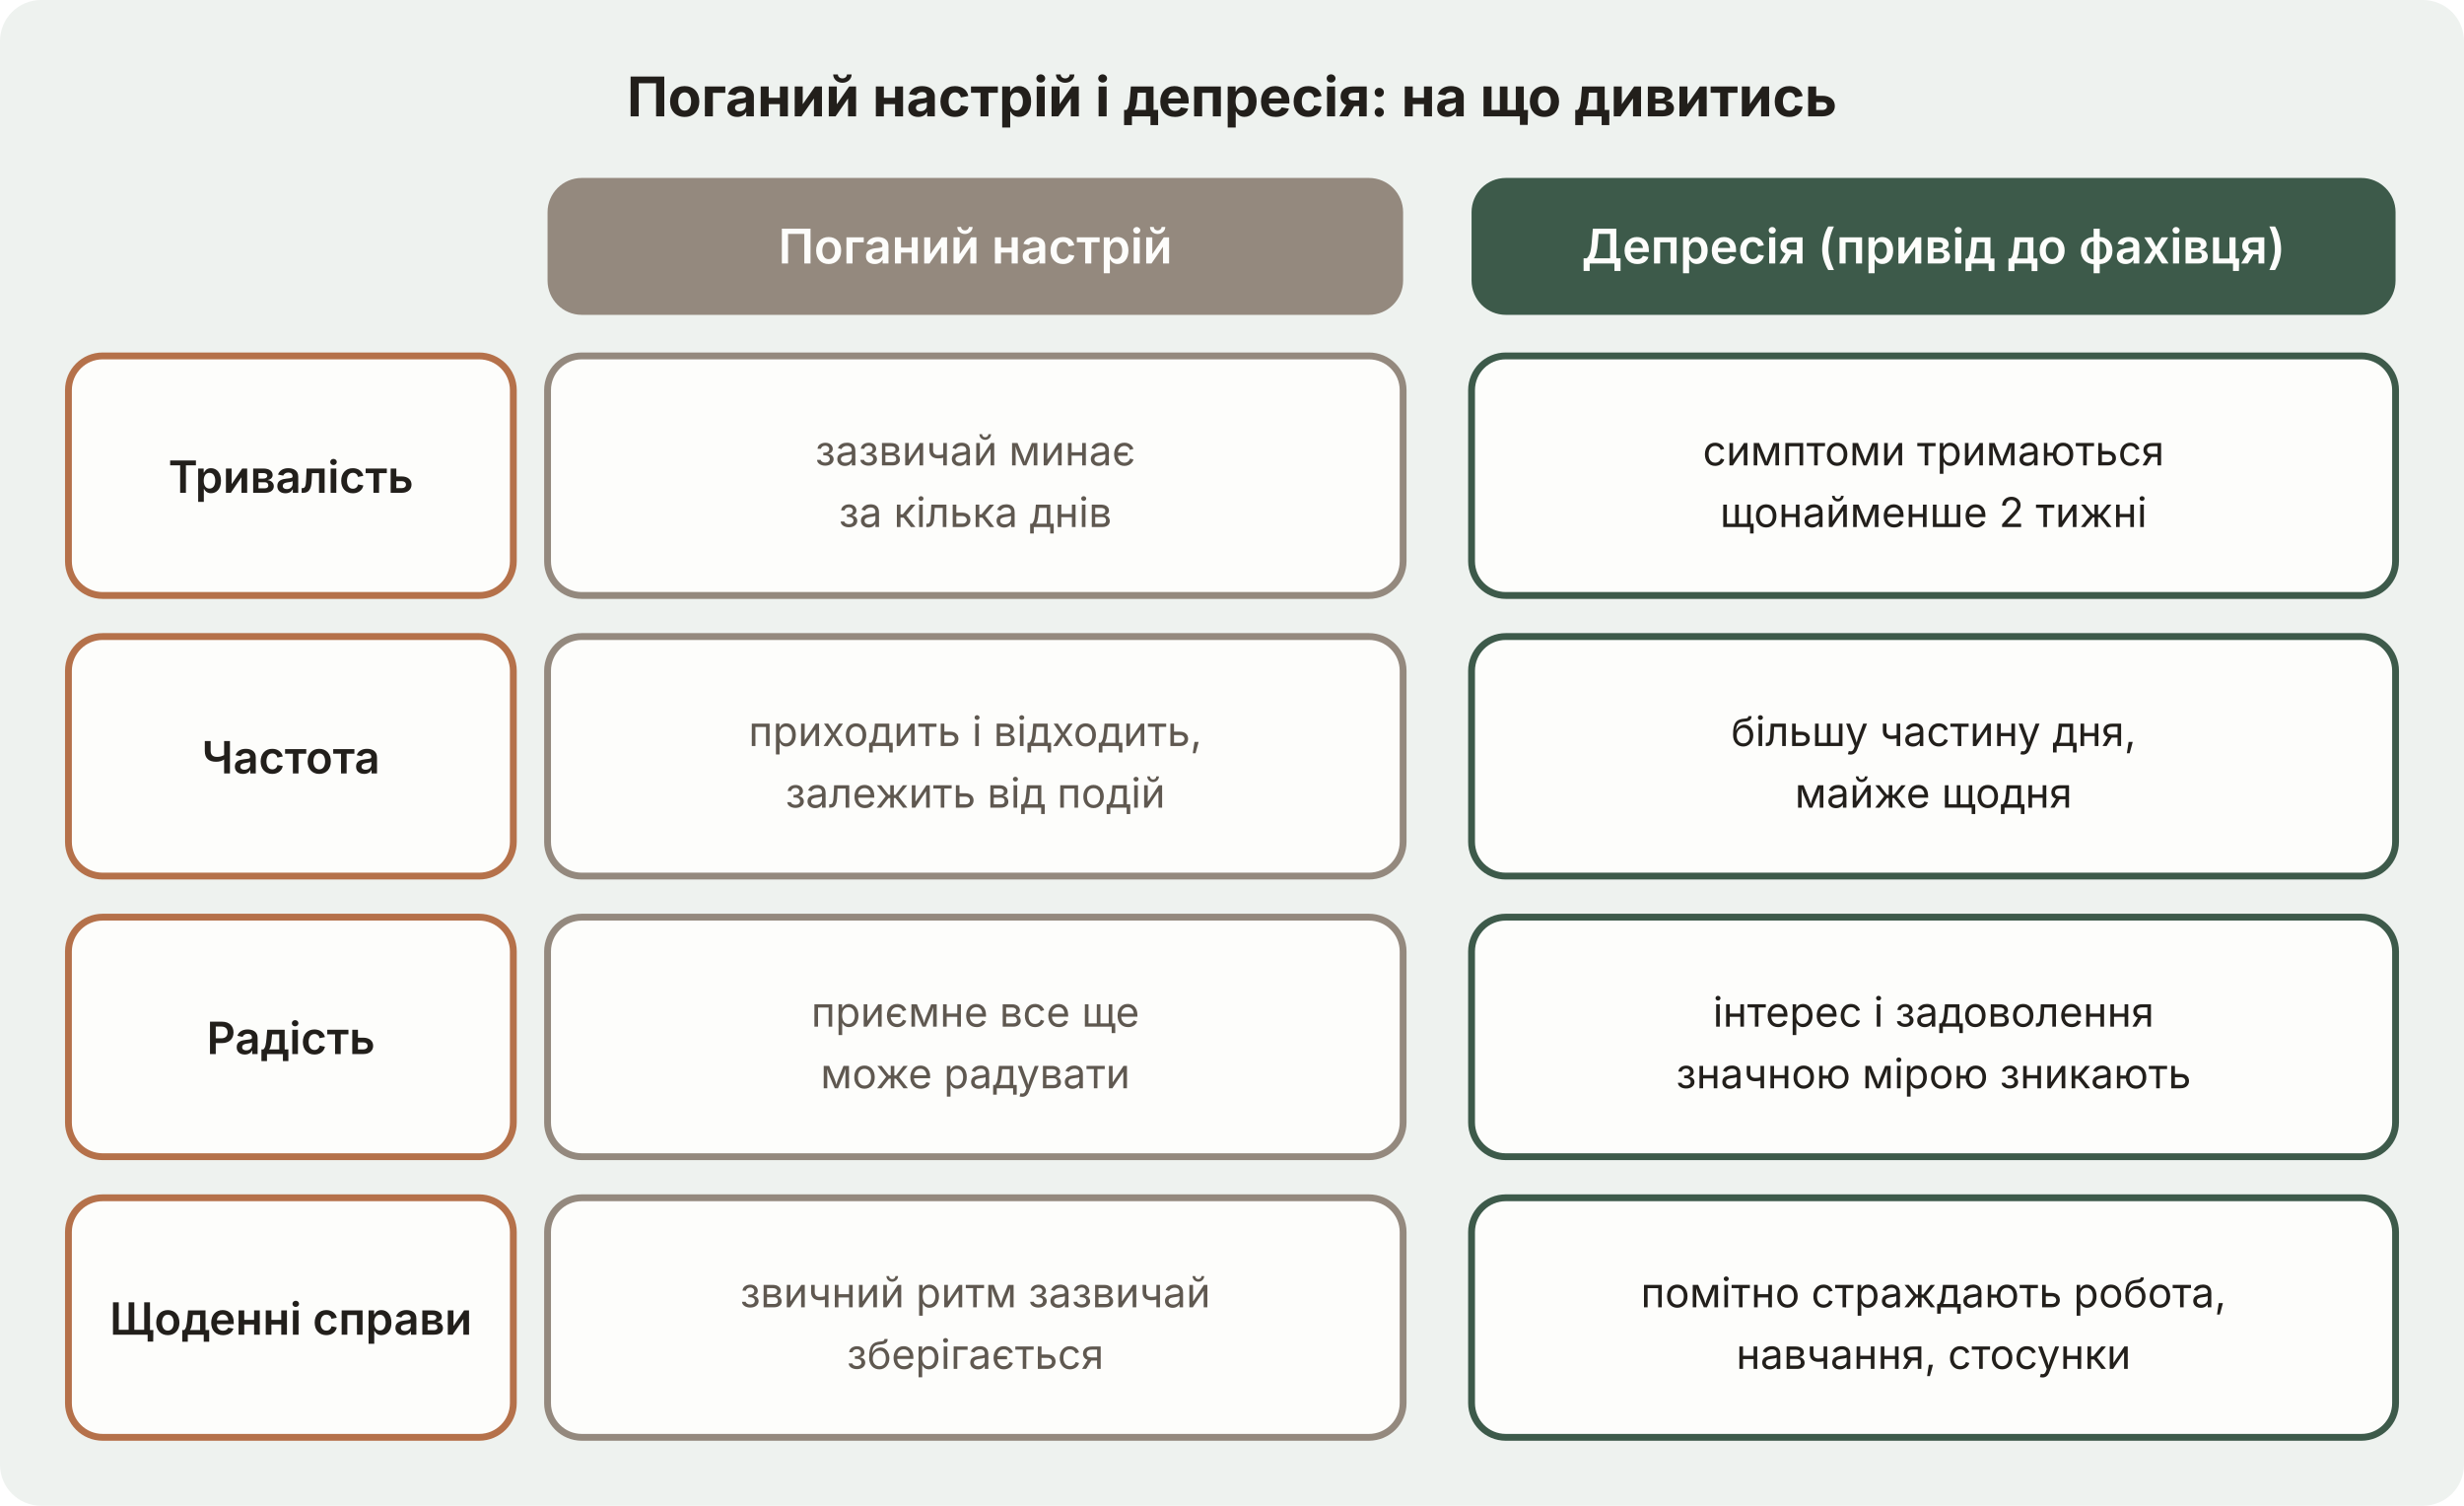
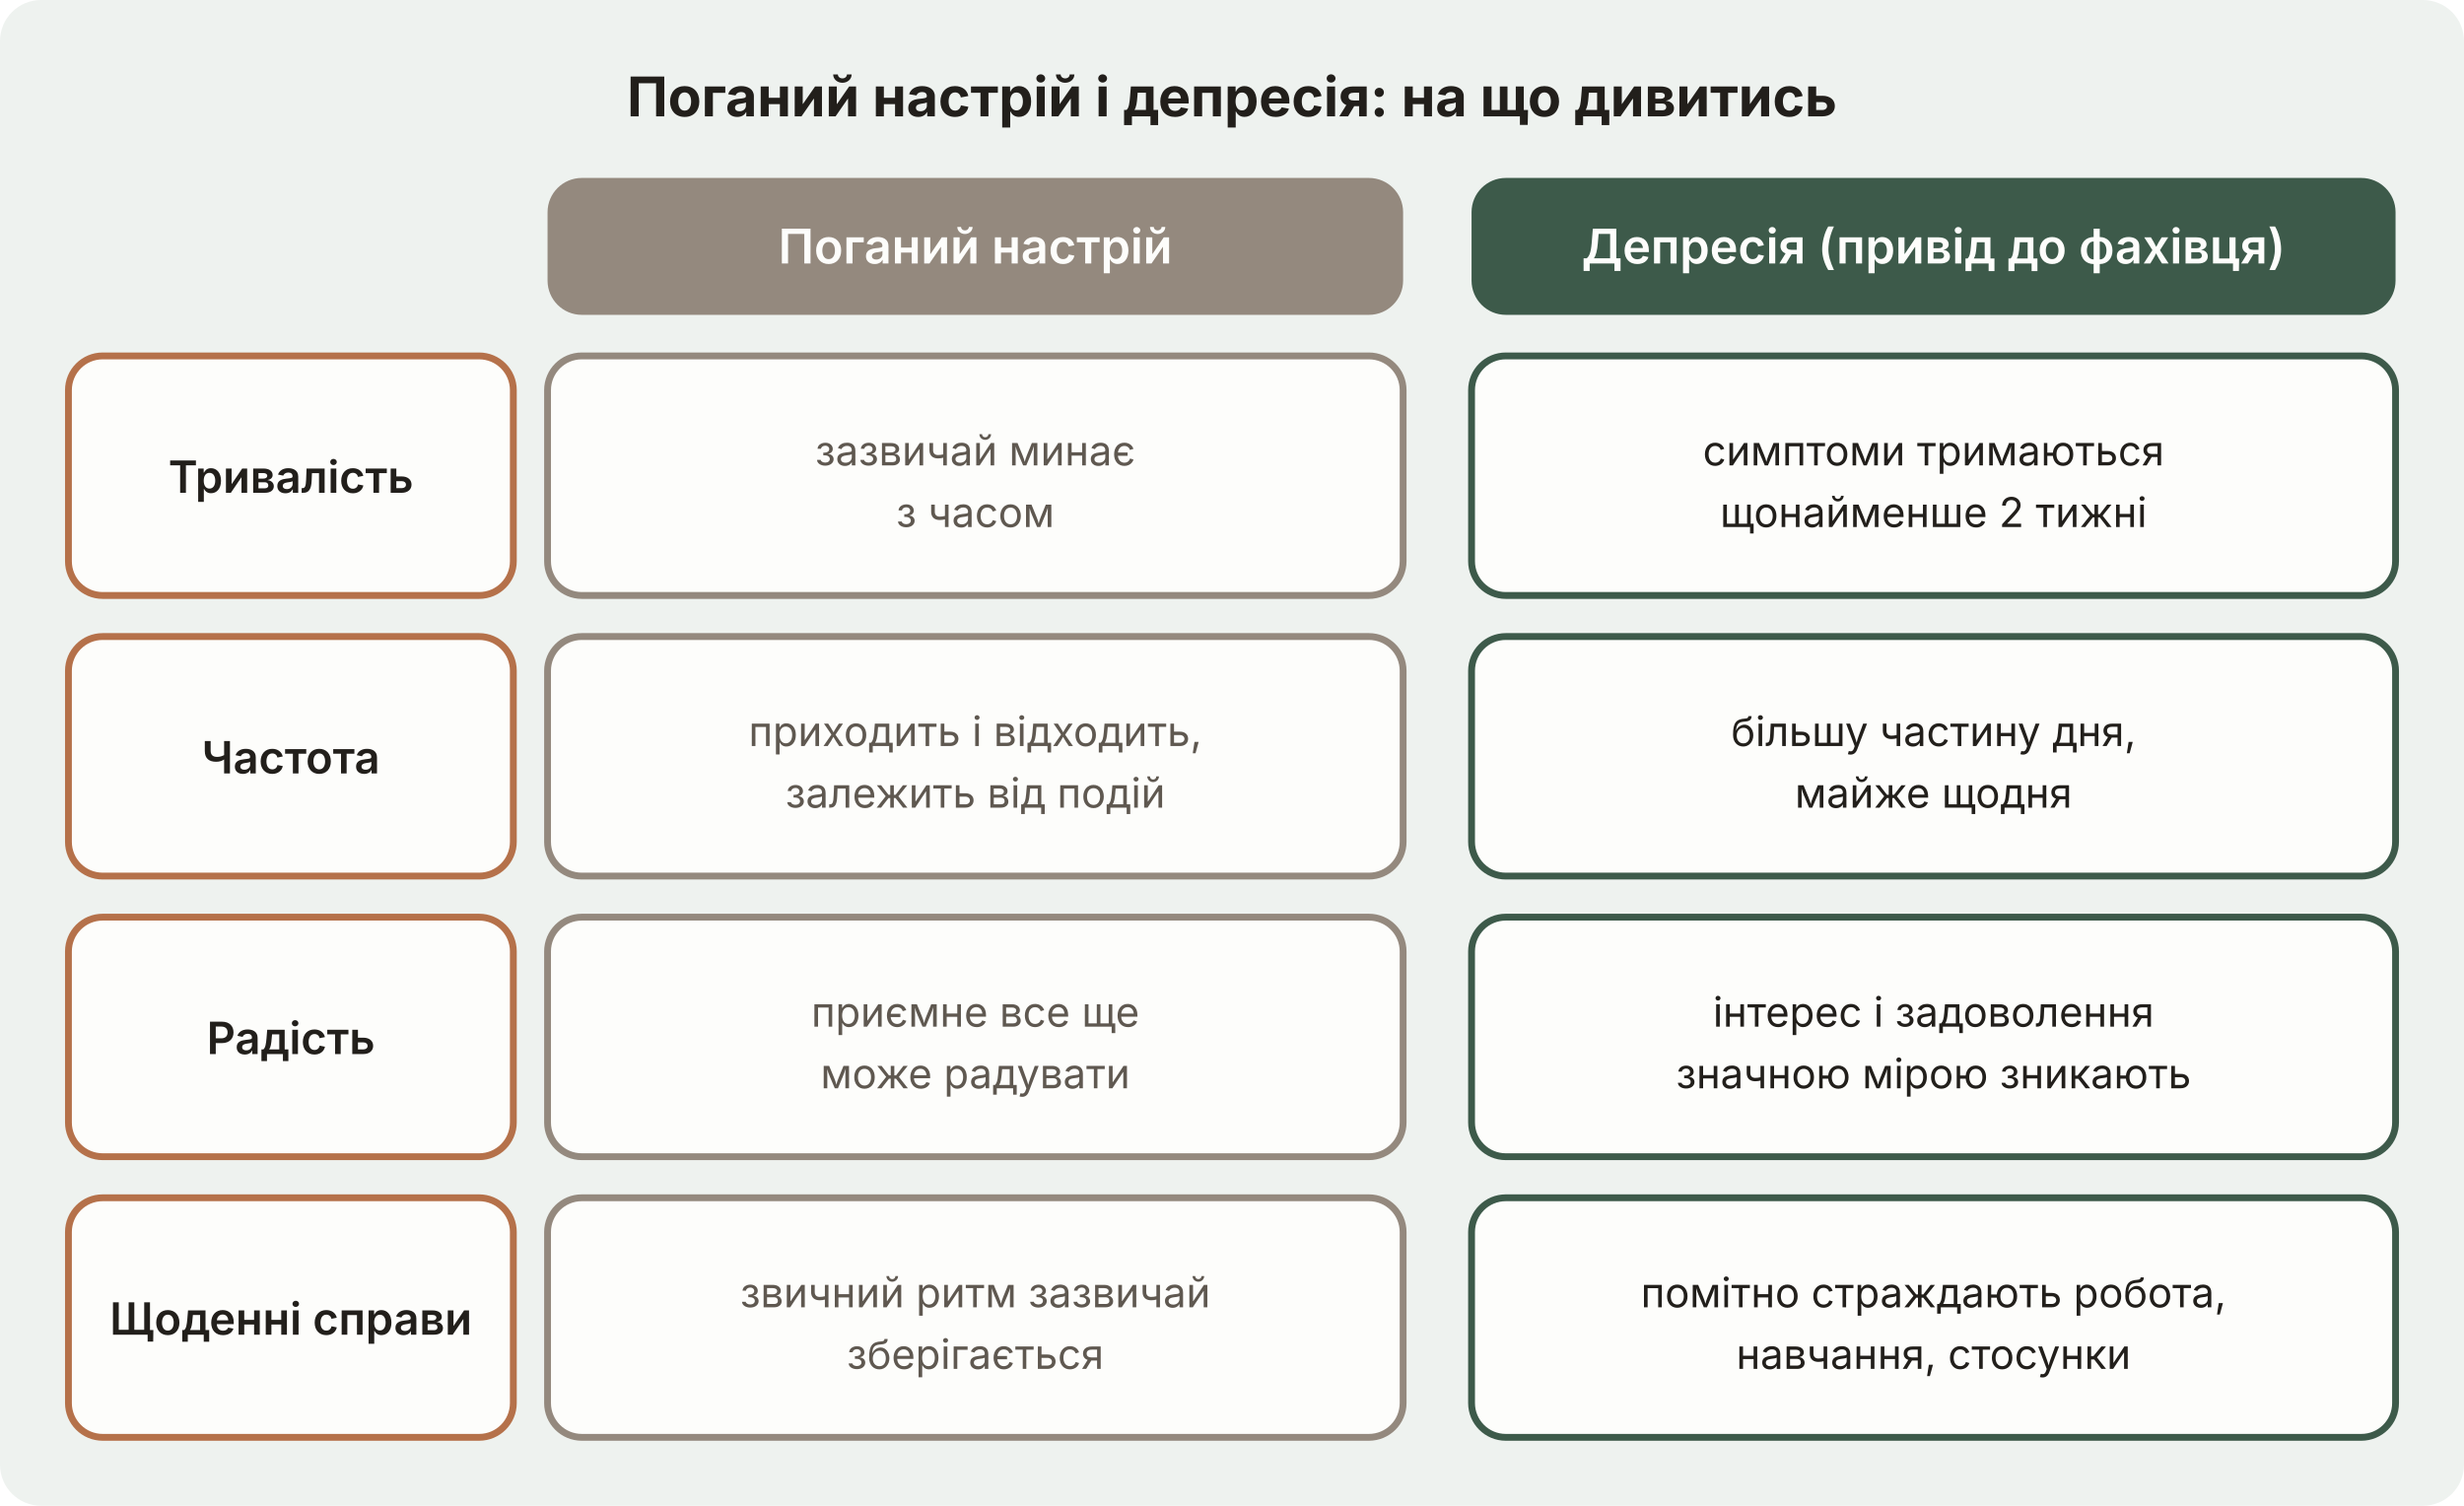
<svg xmlns="http://www.w3.org/2000/svg" width="720" height="440" viewBox="0 0 720 440" role="img" aria-labelledby="t d">
  <rect width="720" height="440" rx="12" fill="#EEF2EF" />
  <g font-family="Inter, Arial, sans-serif" text-anchor="middle">
    <text x="360" y="34" font-size="16" font-weight="700" fill="#221F1B">Поганий настрій і депресія: на що дивитись</text>
    <rect x="160" y="52" width="250" height="40" rx="10" fill="#94897E" />
    <text x="285" y="77" font-size="14" font-weight="600" fill="#FDFDFB">Поганий настрій</text>
    <rect x="430" y="52" width="270" height="40" rx="10" fill="#3D5A4A" />
    <text x="565" y="77" font-size="14" font-weight="600" fill="#FDFDFB">Депресія (привід до фахівця)</text>
    <rect x="20" y="104" width="130" height="70" rx="10" fill="#FDFDFB" stroke="#B5714A" stroke-width="2" />
    <text x="85" y="144" font-size="13" font-weight="600" fill="#221F1B">Тривалість</text>
    <rect x="20" y="186" width="130" height="70" rx="10" fill="#FDFDFB" stroke="#B5714A" stroke-width="2" />
    <text x="85" y="226" font-size="13" font-weight="600" fill="#221F1B">Частота</text>
    <rect x="20" y="268" width="130" height="70" rx="10" fill="#FDFDFB" stroke="#B5714A" stroke-width="2" />
    <text x="85" y="308" font-size="13" font-weight="600" fill="#221F1B">Радість</text>
    <rect x="20" y="350" width="130" height="70" rx="10" fill="#FDFDFB" stroke="#B5714A" stroke-width="2" />
    <text x="85" y="390" font-size="13" font-weight="600" fill="#221F1B">Щоденні справи</text>
    <rect x="160" y="104" width="250" height="70" rx="10" fill="#FDFDFB" stroke="#94897E" stroke-width="2" />
    <text x="285" y="136" font-size="12" fill="#5F5850">зазвичай минає</text>
-     <text x="285" y="154" font-size="12" fill="#5F5850">за кілька днів</text>
+     <text x="285" y="154" font-size="12" fill="#5F5850">з часом</text>
    <rect x="160" y="186" width="250" height="70" rx="10" fill="#FDFDFB" stroke="#94897E" stroke-width="2" />
    <text x="285" y="218" font-size="12" fill="#5F5850">приходить і відходить,</text>
    <text x="285" y="236" font-size="12" fill="#5F5850">залежить від подій</text>
    <rect x="160" y="268" width="250" height="70" rx="10" fill="#FDFDFB" stroke="#94897E" stroke-width="2" />
    <text x="285" y="300" font-size="12" fill="#5F5850">приємне все ще</text>
    <text x="285" y="318" font-size="12" fill="#5F5850">може радувати</text>
    <rect x="160" y="350" width="250" height="70" rx="10" fill="#FDFDFB" stroke="#94897E" stroke-width="2" />
    <text x="285" y="382" font-size="12" fill="#5F5850">звичний ритм зазвичай</text>
    <text x="285" y="400" font-size="12" fill="#5F5850">зберігається</text>
    <rect x="430" y="104" width="270" height="70" rx="10" fill="#FDFDFB" stroke="#3D5A4A" stroke-width="2" />
    <text x="565" y="136" font-size="12" fill="#221F1B">симптоми тримаються</text>
    <text x="565" y="154" font-size="12" fill="#221F1B">щонайменше 2 тижні</text>
    <rect x="430" y="186" width="270" height="70" rx="10" fill="#FDFDFB" stroke="#3D5A4A" stroke-width="2" />
    <text x="565" y="218" font-size="12" fill="#221F1B">більшу частину дня,</text>
    <text x="565" y="236" font-size="12" fill="#221F1B">майже щодня</text>
    <rect x="430" y="268" width="270" height="70" rx="10" fill="#FDFDFB" stroke="#3D5A4A" stroke-width="2" />
    <text x="565" y="300" font-size="12" fill="#221F1B">інтерес і задоволення</text>
    <text x="565" y="318" font-size="12" fill="#221F1B">значною мірою зникають</text>
    <rect x="430" y="350" width="270" height="70" rx="10" fill="#FDFDFB" stroke="#3D5A4A" stroke-width="2" />
    <text x="565" y="382" font-size="12" fill="#221F1B">помітно страждають робота,</text>
    <text x="565" y="400" font-size="12" fill="#221F1B">навчання, стосунки</text>
  </g>
</svg>
